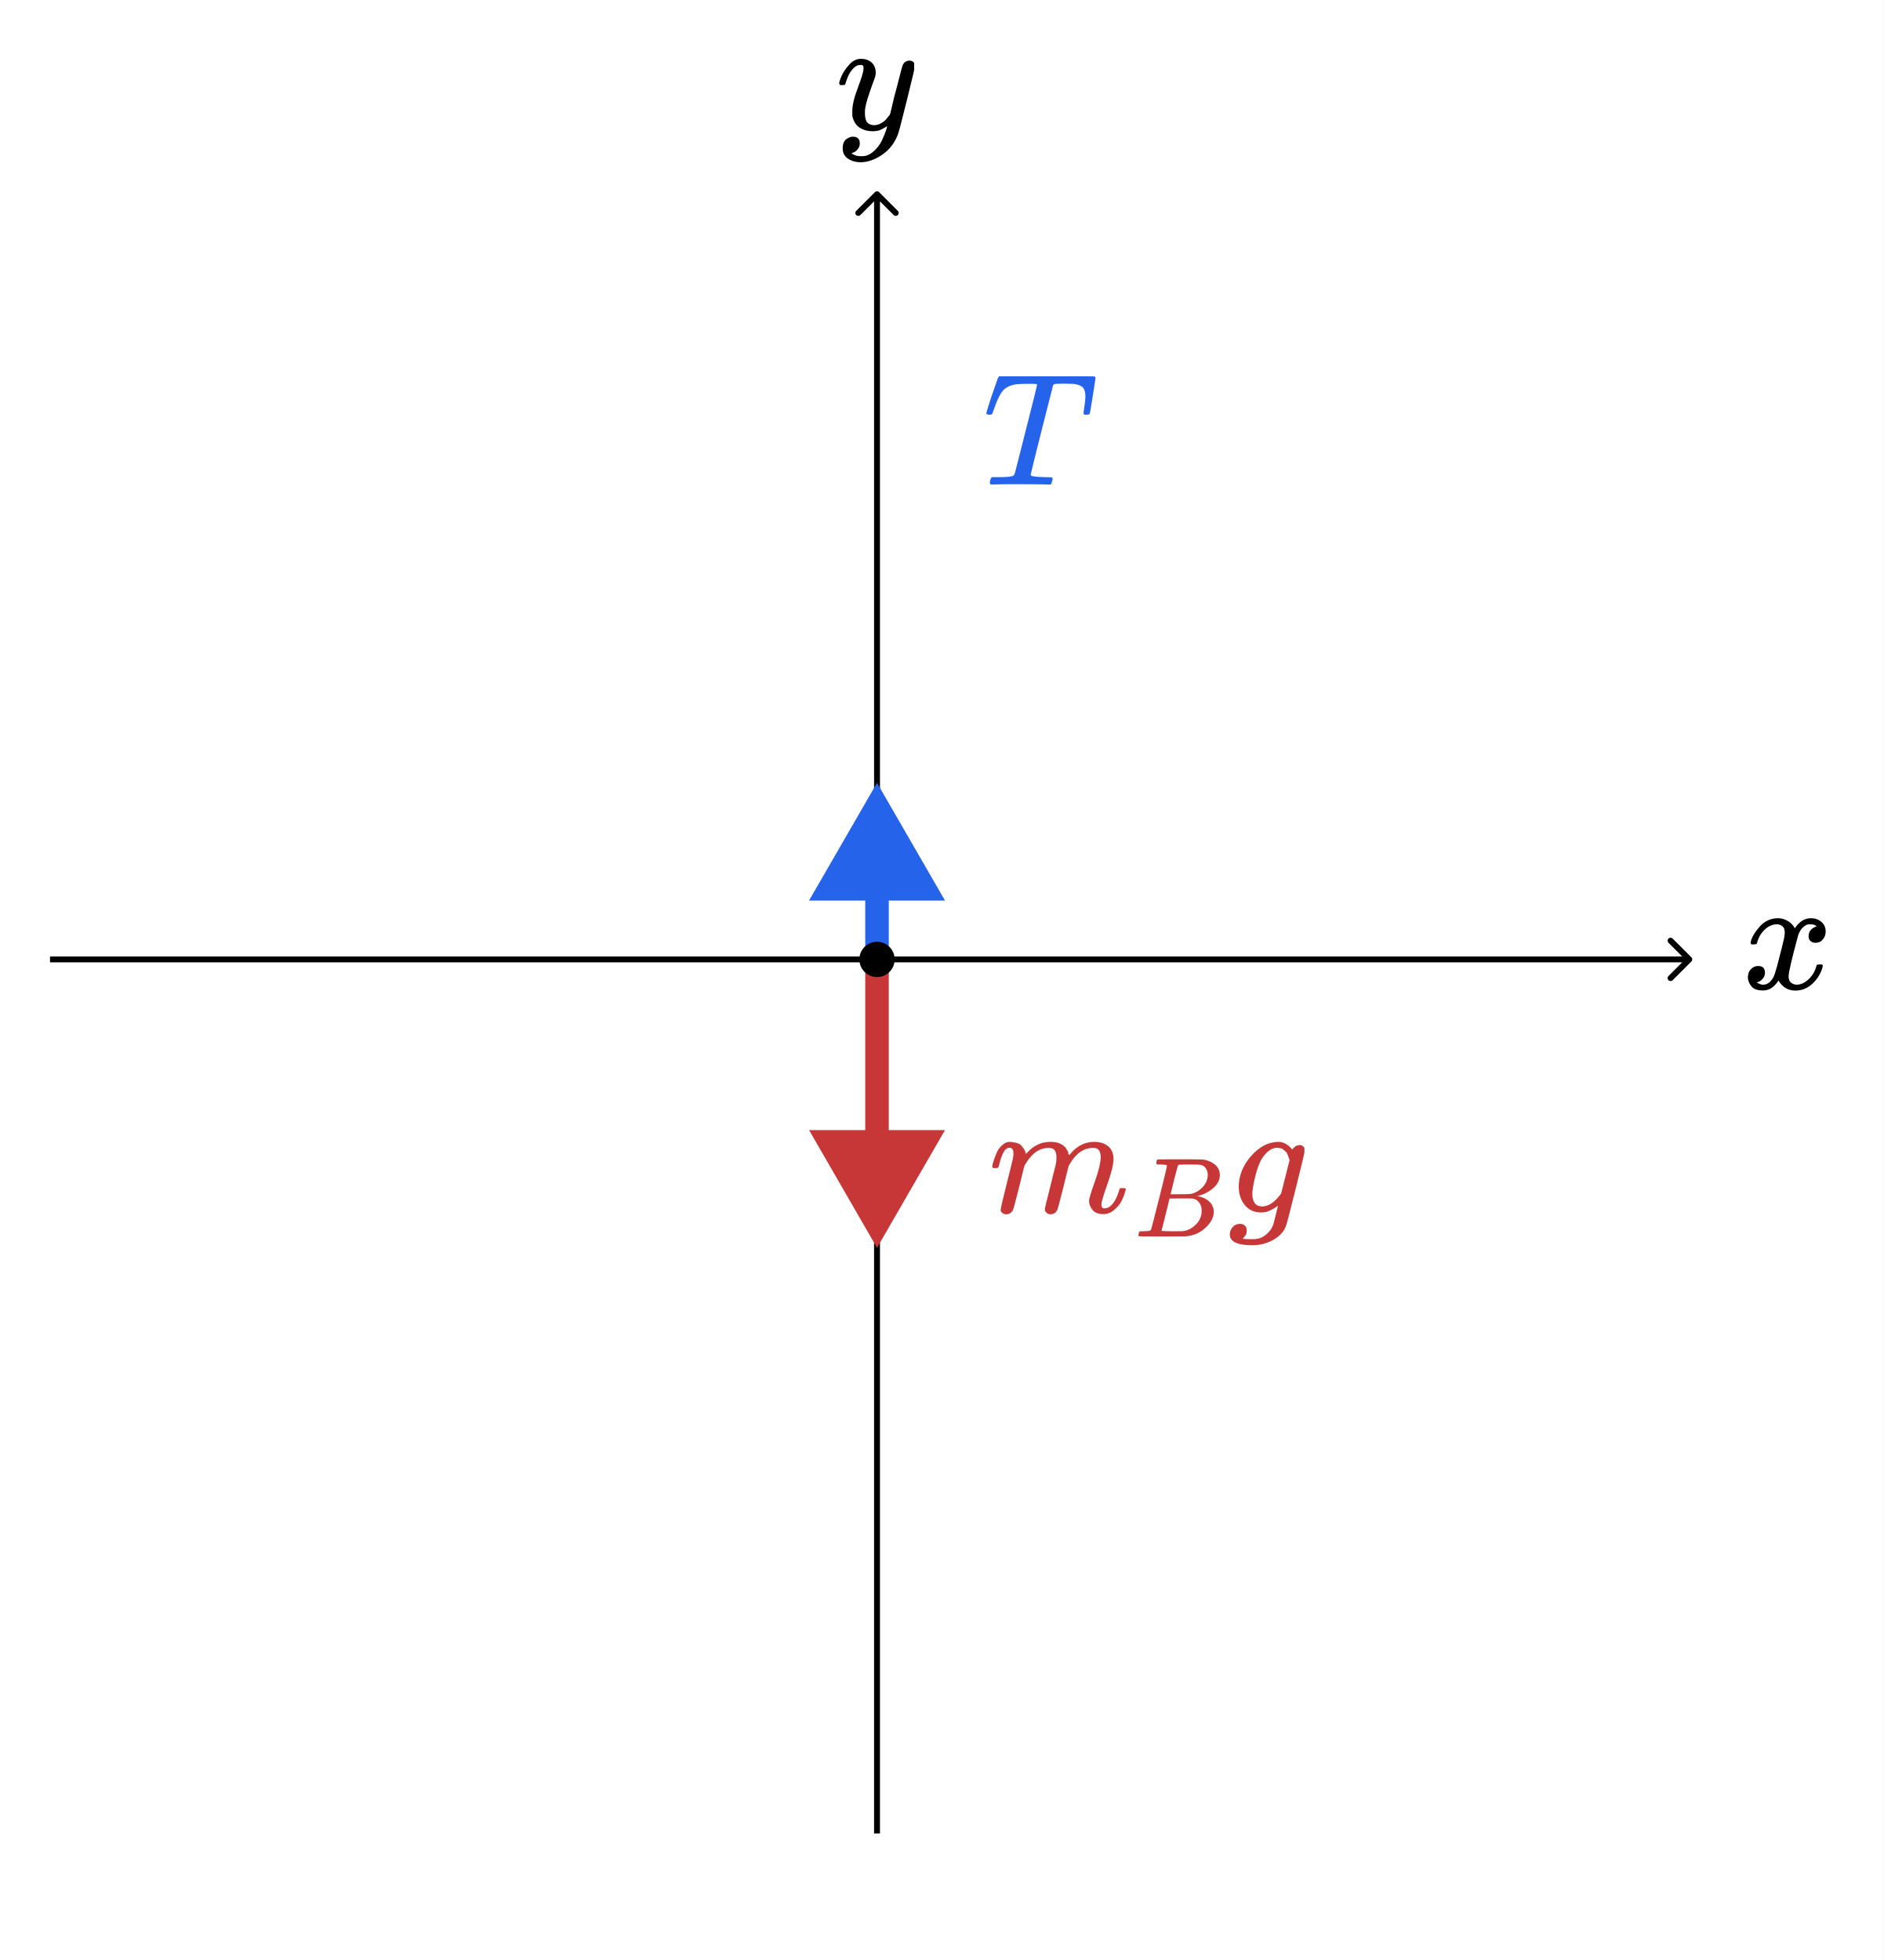
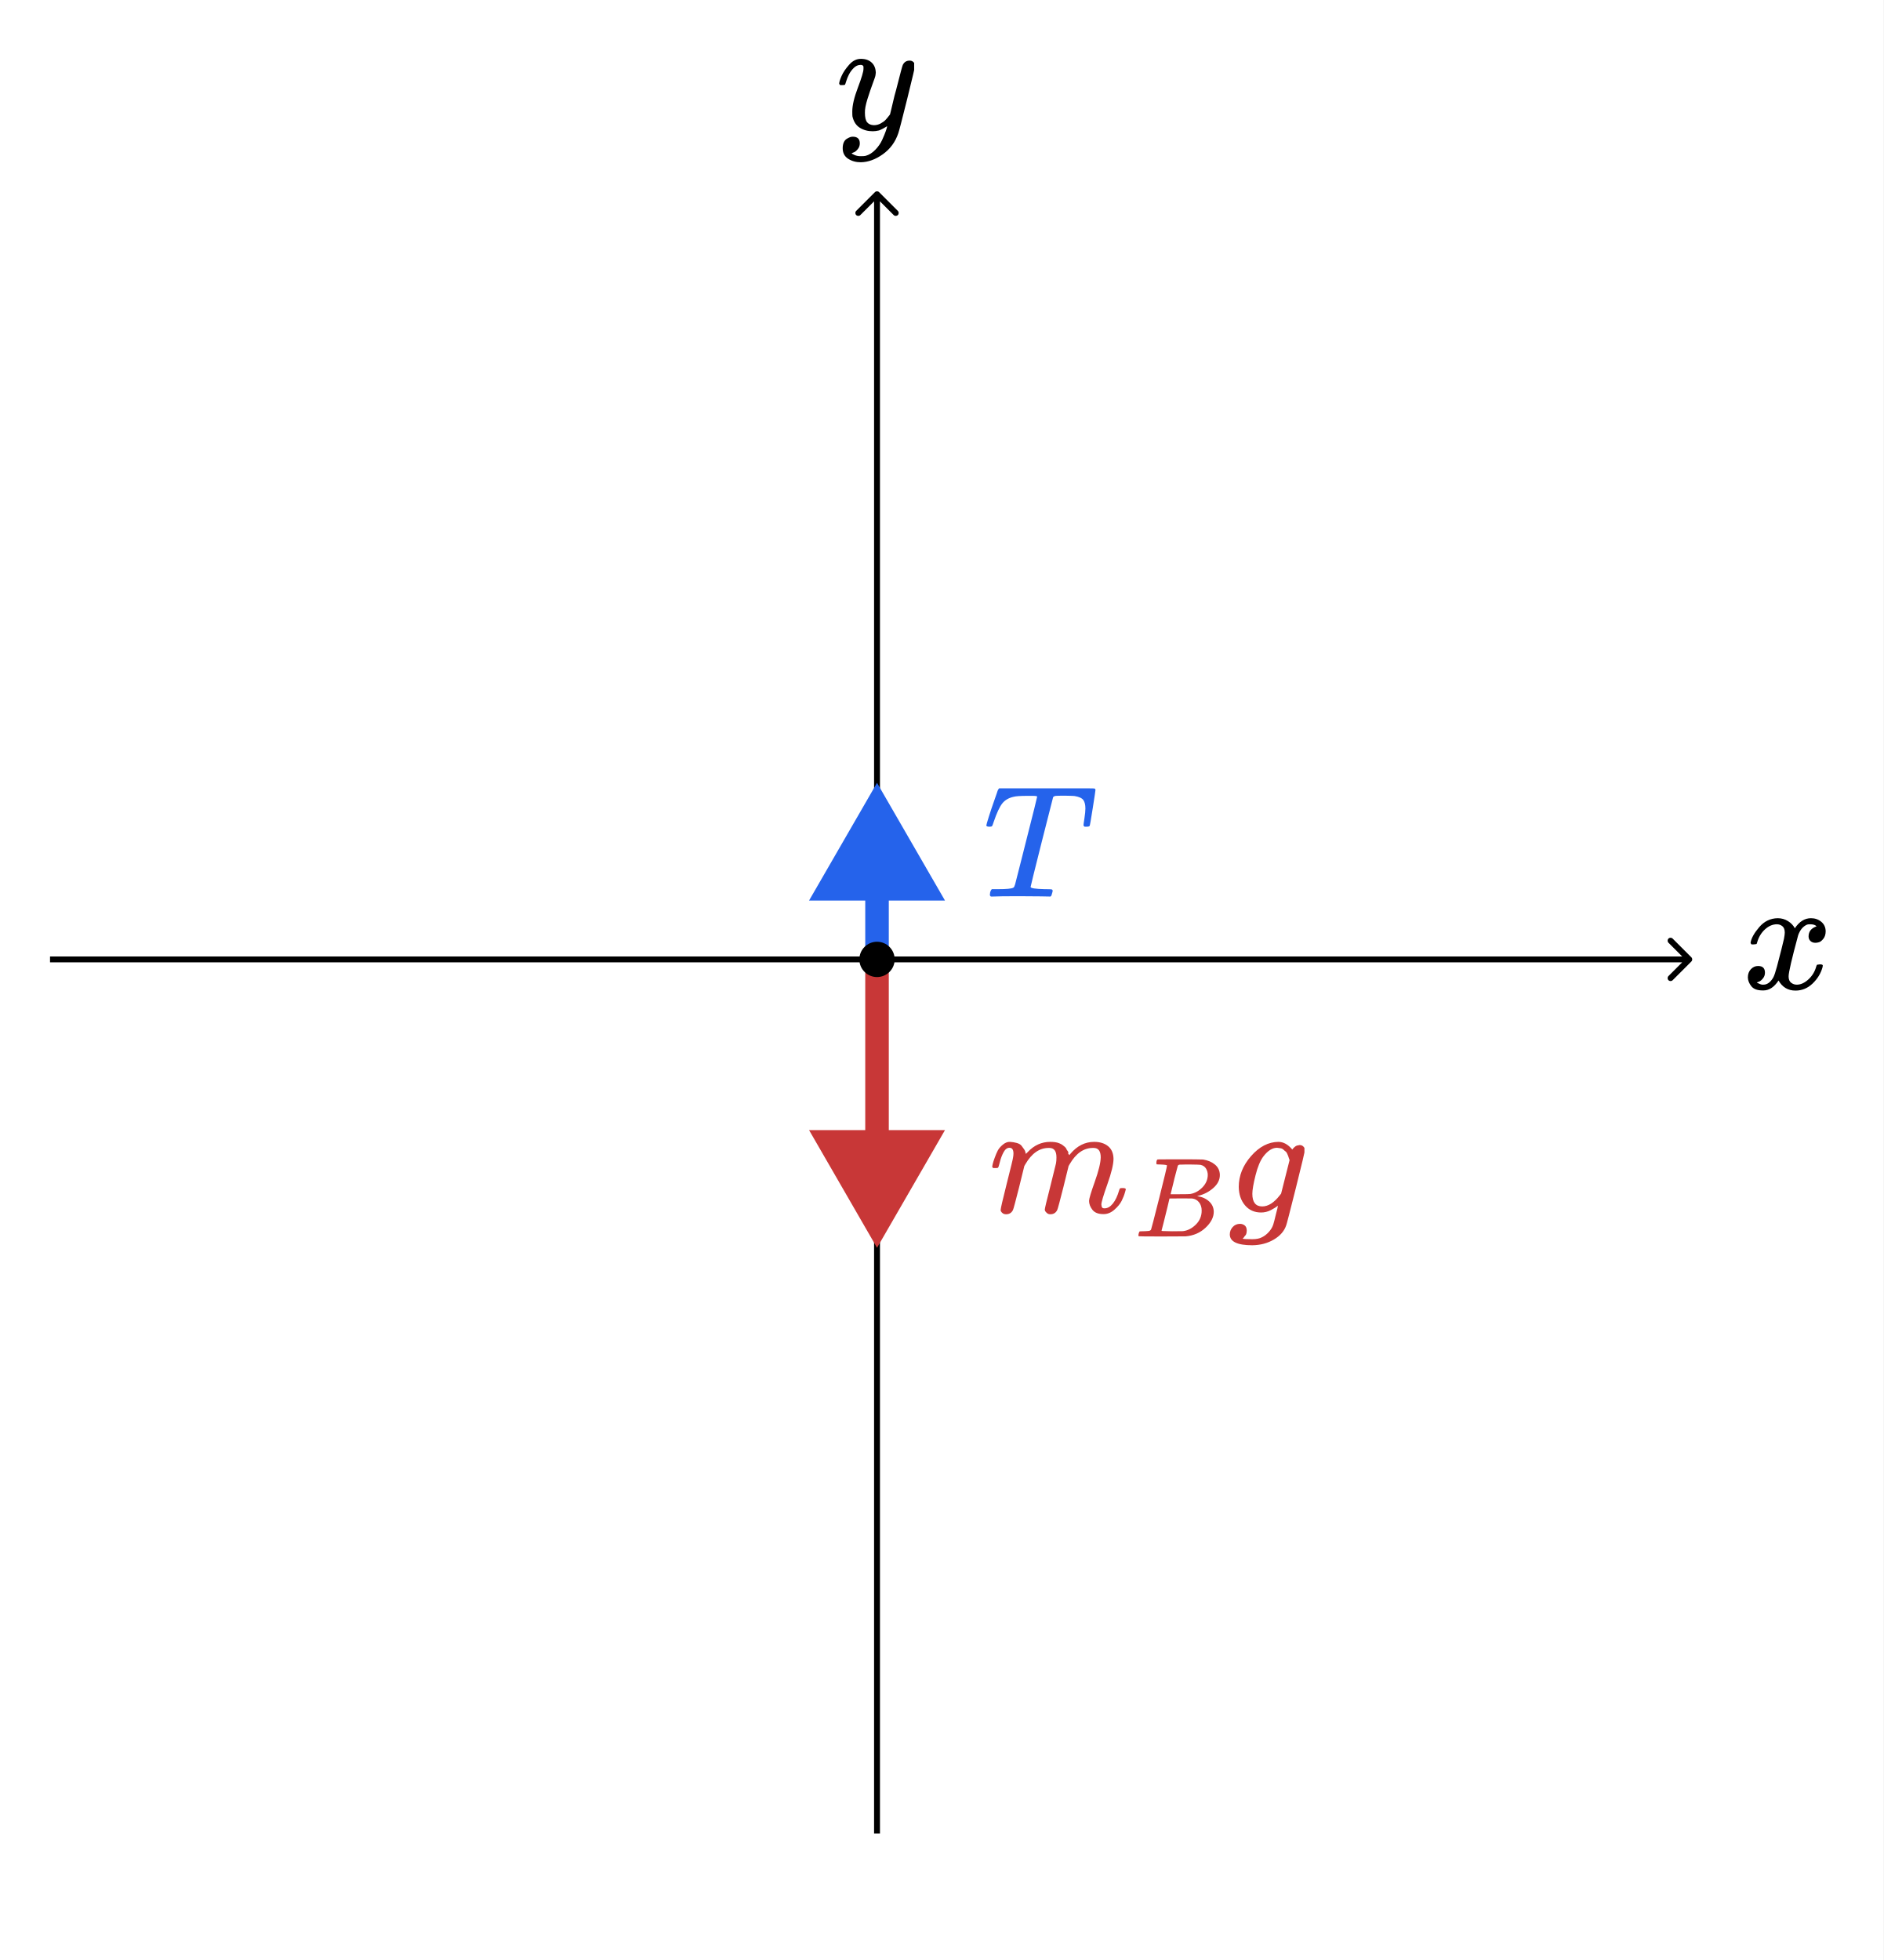
<svg xmlns="http://www.w3.org/2000/svg" width="320" height="333" viewBox="0 0 320 333" fill="none">
  <rect width="320" height="333" fill="white" />
  <path d="M9 162.5H8.5V163.5H9V163V162.5ZM287.354 163.354C287.549 163.158 287.549 162.842 287.354 162.646L284.172 159.464C283.976 159.269 283.66 159.269 283.464 159.464C283.269 159.66 283.269 159.976 283.464 160.172L286.293 163L283.464 165.828C283.269 166.024 283.269 166.34 283.464 166.536C283.66 166.731 283.976 166.731 284.172 166.536L287.354 163.354ZM9 163V163.5H287V163V162.5H9V163Z" fill="black" />
  <g clip-path="url(#clip0_2275_667)">
    <path d="M297.412 160.155C297.538 159.395 298.027 158.517 298.878 157.522C299.728 156.526 300.778 156.019 302.027 156.001C302.66 156.001 303.239 156.164 303.764 156.49C304.289 156.816 304.678 157.223 304.931 157.712C305.691 156.571 306.605 156.001 307.673 156.001C308.343 156.001 308.922 156.2 309.411 156.599C309.899 156.997 310.153 157.531 310.171 158.2C310.171 158.725 310.044 159.15 309.791 159.476C309.537 159.802 309.293 160.001 309.058 160.073C308.822 160.146 308.614 160.182 308.433 160.182C308.089 160.182 307.809 160.082 307.592 159.883C307.375 159.684 307.266 159.422 307.266 159.096C307.266 158.264 307.718 157.693 308.623 157.386C308.424 157.151 308.062 157.033 307.537 157.033C307.302 157.033 307.13 157.051 307.022 157.087C306.334 157.377 305.827 157.974 305.501 158.879C304.416 162.879 303.873 165.213 303.873 165.883C303.873 166.389 304.017 166.751 304.307 166.969C304.597 167.186 304.913 167.294 305.257 167.294C305.927 167.294 306.587 166.996 307.239 166.399C307.89 165.801 308.334 165.068 308.569 164.2C308.623 164.019 308.678 163.919 308.732 163.901C308.786 163.883 308.931 163.865 309.166 163.847H309.275C309.546 163.847 309.682 163.919 309.682 164.064C309.682 164.082 309.664 164.182 309.628 164.363C309.338 165.394 308.777 166.308 307.945 167.104C307.112 167.901 306.144 168.299 305.04 168.299C303.773 168.299 302.814 167.729 302.162 166.589C301.42 167.711 300.57 168.272 299.611 168.272H299.448C298.561 168.272 297.927 168.036 297.547 167.566C297.167 167.095 296.968 166.598 296.95 166.073C296.95 165.494 297.122 165.023 297.466 164.661C297.81 164.299 298.217 164.118 298.688 164.118C299.466 164.118 299.855 164.498 299.855 165.258C299.855 165.62 299.746 165.937 299.529 166.209C299.312 166.48 299.104 166.661 298.905 166.751C298.706 166.842 298.588 166.887 298.552 166.887L298.47 166.914C298.47 166.932 298.525 166.969 298.633 167.023C298.742 167.077 298.887 167.141 299.068 167.213C299.249 167.285 299.421 167.312 299.583 167.294C300.235 167.294 300.796 166.887 301.267 166.073C301.429 165.783 301.638 165.168 301.891 164.227C302.144 163.286 302.398 162.308 302.651 161.295C302.904 160.281 303.049 159.684 303.085 159.503C303.176 159.015 303.221 158.662 303.221 158.445C303.221 157.938 303.085 157.576 302.814 157.359C302.542 157.141 302.235 157.033 301.891 157.033C301.167 157.033 300.488 157.322 299.855 157.902C299.221 158.481 298.778 159.223 298.525 160.128C298.489 160.291 298.443 160.381 298.389 160.399C298.335 160.417 298.19 160.435 297.955 160.453H297.575C297.466 160.345 297.412 160.245 297.412 160.155Z" fill="black" />
  </g>
  <path d="M149.354 32.646C149.158 32.451 148.842 32.451 148.646 32.646L145.464 35.828C145.269 36.024 145.269 36.34 145.464 36.535C145.66 36.731 145.976 36.731 146.172 36.535L149 33.707L151.828 36.535C152.024 36.731 152.34 36.731 152.536 36.535C152.731 36.34 152.731 36.024 152.536 35.828L149.354 32.646ZM148.5 311L148.5 311.5L149.5 311.5L149.5 311L149 311L148.5 311ZM149 33L148.5 33L148.5 311L149 311L149.5 311L149.5 33L149 33Z" fill="black" />
  <g clip-path="url(#clip1_2275_667)">
    <path d="M142.572 14.209C142.572 13.955 142.708 13.521 142.979 12.905C143.251 12.29 143.685 11.647 144.282 10.978C144.88 10.308 145.55 9.982 146.292 10C147.034 10 147.631 10.208 148.084 10.625C148.536 11.041 148.772 11.62 148.79 12.362C148.754 12.706 148.726 12.896 148.708 12.933C148.708 12.987 148.564 13.403 148.274 14.182C147.984 14.96 147.686 15.838 147.378 16.816C147.07 17.793 146.925 18.571 146.943 19.151C146.943 19.929 147.07 20.472 147.324 20.78C147.577 21.088 147.957 21.25 148.464 21.269C148.88 21.269 149.27 21.169 149.632 20.97C149.994 20.771 150.274 20.563 150.473 20.345C150.672 20.128 150.917 19.829 151.206 19.449C151.206 19.431 151.252 19.25 151.342 18.906C151.433 18.562 151.559 18.028 151.722 17.304C151.885 16.58 152.057 15.91 152.238 15.295C152.926 12.58 153.306 11.159 153.379 11.032C153.614 10.543 154.003 10.299 154.546 10.299C154.782 10.299 154.972 10.362 155.116 10.489C155.261 10.616 155.361 10.724 155.415 10.815C155.469 10.905 155.488 10.987 155.469 11.059C155.469 11.294 155.026 13.195 154.139 16.761C153.252 20.327 152.745 22.282 152.618 22.626C152.112 24.129 151.234 25.323 149.985 26.21C148.736 27.098 147.486 27.55 146.237 27.568C145.423 27.568 144.708 27.369 144.092 26.971C143.477 26.573 143.169 25.975 143.169 25.179C143.169 24.78 143.233 24.445 143.359 24.174C143.486 23.902 143.658 23.703 143.875 23.577C144.092 23.45 144.273 23.359 144.418 23.305C144.563 23.251 144.717 23.224 144.88 23.224C145.676 23.224 146.075 23.604 146.075 24.364C146.075 24.726 145.966 25.043 145.749 25.314C145.531 25.586 145.323 25.767 145.124 25.858C144.925 25.948 144.807 25.993 144.771 25.993L144.69 26.02C144.726 26.111 144.898 26.22 145.206 26.346C145.513 26.473 145.821 26.536 146.129 26.536H146.346C146.654 26.536 146.889 26.518 147.052 26.482C147.649 26.319 148.202 25.975 148.708 25.45C149.215 24.925 149.604 24.364 149.876 23.767C150.147 23.169 150.356 22.663 150.5 22.246C150.645 21.83 150.718 21.558 150.718 21.431L150.555 21.54C150.446 21.613 150.274 21.712 150.039 21.839C149.804 21.965 149.568 22.074 149.333 22.165C148.971 22.255 148.618 22.3 148.274 22.3C147.441 22.3 146.708 22.101 146.075 21.703C145.441 21.305 145.025 20.662 144.825 19.775C144.807 19.648 144.798 19.368 144.798 18.933C144.798 17.902 145.115 16.553 145.749 14.888C146.382 13.222 146.699 12.163 146.699 11.711C146.699 11.693 146.699 11.675 146.699 11.656C146.699 11.493 146.699 11.385 146.699 11.331C146.699 11.276 146.663 11.213 146.59 11.14C146.518 11.068 146.418 11.032 146.292 11.032H146.183C145.767 11.032 145.387 11.204 145.043 11.548C144.699 11.892 144.427 12.263 144.228 12.661C144.029 13.059 143.875 13.44 143.767 13.802C143.658 14.164 143.585 14.363 143.549 14.399C143.513 14.435 143.368 14.453 143.115 14.453H142.735C142.626 14.345 142.572 14.263 142.572 14.209Z" fill="black" />
  </g>
  <path d="M147 163C147 164.105 147.895 165 149 165C150.105 165 151 164.105 151 163H149H147ZM149 133L137.453 153H160.547L149 133ZM149 163H151V151H149H147V163H149Z" fill="#2563EB" />
  <g clip-path="url(#clip2_2275_667)">
-     <path d="M168.089 70.454C167.745 70.454 167.573 70.381 167.573 70.237C167.573 70.146 167.718 69.639 168.008 68.717C168.297 67.794 168.605 66.88 168.93 65.975L169.392 64.645C169.482 64.319 169.6 64.084 169.745 63.939H182.448H184.891C185.47 63.939 185.814 63.948 185.923 63.966C186.031 63.984 186.095 64.066 186.113 64.211C186.113 64.319 185.959 65.351 185.651 67.305C185.344 69.259 185.172 70.246 185.136 70.264C185.136 70.391 184.964 70.454 184.62 70.454C184.457 70.454 184.349 70.454 184.294 70.454C184.24 70.454 184.186 70.409 184.131 70.318L184.077 70.237C184.077 70.128 184.131 69.721 184.24 69.015C184.349 68.309 184.403 67.757 184.403 67.359C184.403 66.726 184.285 66.246 184.05 65.921C183.815 65.595 183.317 65.369 182.557 65.242C182.466 65.224 181.942 65.206 180.983 65.188C180.15 65.188 179.625 65.197 179.408 65.215C179.191 65.233 179.028 65.305 178.92 65.432C178.902 65.45 178.259 67.975 176.992 73.005C175.726 78.036 175.092 80.597 175.092 80.687C175.092 80.904 175.888 81.031 177.481 81.067C178.06 81.067 178.431 81.076 178.594 81.094C178.757 81.112 178.838 81.194 178.838 81.339C178.838 81.429 178.811 81.556 178.757 81.719C178.684 82.044 178.603 82.234 178.512 82.289L178.458 82.316C178.404 82.316 178.341 82.316 178.268 82.316C178.178 82.316 177.707 82.307 176.857 82.289C176.006 82.271 174.785 82.262 173.192 82.262C170.858 82.262 169.374 82.28 168.74 82.316H168.333C168.225 82.207 168.17 82.126 168.17 82.072C168.17 82.017 168.189 81.855 168.225 81.583C168.297 81.348 168.388 81.176 168.496 81.067H169.256H169.555C171.002 81.067 171.862 80.986 172.134 80.823C172.152 80.805 172.17 80.796 172.188 80.796C172.278 80.742 172.369 80.561 172.459 80.253C172.55 79.945 172.912 78.525 173.545 75.991C173.853 74.761 174.106 73.756 174.305 72.978C175.572 68.002 176.205 65.459 176.205 65.351C176.205 65.26 175.943 65.215 175.418 65.215H174.577C173.364 65.215 172.568 65.269 172.188 65.378C171.373 65.559 170.74 65.93 170.288 66.491C169.835 67.052 169.347 68.101 168.822 69.639C168.695 70.038 168.605 70.273 168.55 70.345C168.496 70.418 168.369 70.454 168.17 70.454H168.089Z" fill="#2563EB" />
+     <path d="M168.089 140.454C167.745 140.454 167.573 140.381 167.573 140.237C167.573 140.146 167.718 139.639 168.008 138.717C168.297 137.794 168.605 136.88 168.93 135.975L169.392 134.645C169.482 134.319 169.6 134.084 169.745 133.939H182.448H184.891C185.47 133.939 185.814 133.948 185.923 133.966C186.031 133.984 186.095 134.066 186.113 134.211C186.113 134.319 185.959 135.351 185.651 137.305C185.344 139.259 185.172 140.246 185.136 140.264C185.136 140.39 184.964 140.454 184.62 140.454C184.457 140.454 184.349 140.454 184.294 140.454C184.24 140.454 184.186 140.409 184.131 140.318L184.077 140.237C184.077 140.128 184.131 139.721 184.24 139.015C184.349 138.309 184.403 137.757 184.403 137.359C184.403 136.726 184.285 136.246 184.05 135.921C183.815 135.595 183.317 135.369 182.557 135.242C182.466 135.224 181.942 135.206 180.983 135.188C180.15 135.188 179.625 135.197 179.408 135.215C179.191 135.233 179.028 135.305 178.92 135.432C178.902 135.45 178.259 137.975 176.992 143.005C175.726 148.036 175.092 150.597 175.092 150.687C175.092 150.904 175.888 151.031 177.481 151.067C178.06 151.067 178.431 151.076 178.594 151.094C178.757 151.113 178.838 151.194 178.838 151.339C178.838 151.429 178.811 151.556 178.757 151.719C178.684 152.044 178.603 152.234 178.512 152.289L178.458 152.316C178.404 152.316 178.341 152.316 178.268 152.316C178.178 152.316 177.707 152.307 176.857 152.289C176.006 152.271 174.785 152.262 173.192 152.262C170.858 152.262 169.374 152.28 168.74 152.316H168.333C168.225 152.207 168.17 152.126 168.17 152.072C168.17 152.017 168.189 151.854 168.225 151.583C168.297 151.348 168.388 151.176 168.496 151.067H169.256H169.555C171.002 151.067 171.862 150.986 172.134 150.823C172.152 150.805 172.17 150.796 172.188 150.796C172.278 150.742 172.369 150.561 172.459 150.253C172.55 149.945 172.912 148.525 173.545 145.991C173.853 144.761 174.106 143.756 174.305 142.978C175.572 138.002 176.205 135.459 176.205 135.351C176.205 135.26 175.943 135.215 175.418 135.215H174.577C173.364 135.215 172.568 135.269 172.188 135.378C171.373 135.559 170.74 135.93 170.288 136.491C169.835 137.052 169.347 138.101 168.822 139.639C168.695 140.038 168.605 140.273 168.55 140.345C168.496 140.418 168.369 140.454 168.17 140.454H168.089Z" fill="#2563EB" />
  </g>
  <path d="M149 212L160.547 192L137.453 192L149 212ZM149 163L147 163L147 194L149 194L151 194L151 163L149 163Z" fill="#C83737" />
  <g clip-path="url(#clip3_2275_667)">
    <path d="M168.57 198.209C168.588 198.1 168.615 197.955 168.652 197.774C168.688 197.593 168.796 197.249 168.977 196.742C169.158 196.236 169.339 195.81 169.52 195.466C169.702 195.122 169.991 194.788 170.389 194.462C170.788 194.136 171.186 193.982 171.584 194C171.982 194.018 172.371 194.082 172.752 194.19C173.132 194.299 173.403 194.462 173.566 194.679C173.729 194.896 173.874 195.095 174 195.276C174.127 195.457 174.2 195.629 174.218 195.792L174.272 195.982C174.272 196.018 174.281 196.037 174.299 196.037L174.598 195.738C175.684 194.579 176.96 194 178.426 194C178.734 194 179.014 194.018 179.268 194.054C179.521 194.091 179.757 194.154 179.974 194.245C180.191 194.335 180.363 194.426 180.49 194.516C180.616 194.607 180.752 194.715 180.897 194.842C181.042 194.969 181.132 195.086 181.168 195.195C181.205 195.303 181.277 195.421 181.386 195.548C181.494 195.675 181.53 195.783 181.494 195.874C181.458 195.964 181.485 196.046 181.576 196.118C181.666 196.19 181.684 196.254 181.63 196.308L181.847 196.037C182.988 194.679 184.336 194 185.893 194C186.87 194 187.658 194.245 188.255 194.733C188.852 195.222 189.16 195.937 189.178 196.878C189.178 197.801 188.834 199.231 188.146 201.168C187.459 203.105 187.115 204.263 187.115 204.644C187.133 204.897 187.178 205.069 187.25 205.159C187.323 205.25 187.459 205.295 187.658 205.295C188.164 205.295 188.635 205.024 189.07 204.481C189.504 203.938 189.857 203.195 190.128 202.254C190.183 202.055 190.237 201.937 190.291 201.901C190.346 201.865 190.49 201.847 190.726 201.847C191.088 201.847 191.269 201.919 191.269 202.064C191.269 202.082 191.233 202.218 191.16 202.471C191.015 202.996 190.816 203.512 190.563 204.019C190.309 204.526 189.893 205.033 189.314 205.54C188.735 206.046 188.11 206.291 187.44 206.273C186.59 206.273 185.974 206.028 185.594 205.54C185.214 205.051 185.024 204.544 185.024 204.019C185.024 203.675 185.35 202.589 186.001 200.761C186.653 198.933 186.988 197.557 187.006 196.634C187.006 195.566 186.608 195.032 185.811 195.032H185.676C184.119 195.032 182.807 195.946 181.739 197.774L181.549 198.1L180.653 201.738C180.055 204.11 179.711 205.386 179.621 205.567C179.386 206.055 178.996 206.3 178.453 206.3C178.218 206.3 178.028 206.236 177.883 206.11C177.738 205.983 177.639 205.874 177.584 205.784C177.53 205.693 177.503 205.603 177.503 205.512C177.503 205.313 177.811 204.019 178.426 201.63L179.404 197.666C179.458 197.394 179.485 197.05 179.485 196.634C179.485 195.566 179.087 195.032 178.29 195.032H178.155C176.598 195.032 175.286 195.946 174.218 197.774L174.028 198.1L173.132 201.738C172.534 204.11 172.19 205.386 172.1 205.567C171.865 206.055 171.475 206.3 170.932 206.3C170.697 206.3 170.507 206.246 170.362 206.137C170.217 206.028 170.118 205.92 170.064 205.811C170.009 205.702 169.991 205.612 170.009 205.54C170.009 205.304 170.353 203.82 171.041 201.087C171.747 198.299 172.1 196.842 172.1 196.715C172.154 196.444 172.181 196.199 172.181 195.982C172.181 195.331 171.955 195.005 171.503 195.005C171.104 195.005 170.769 195.258 170.498 195.765C170.226 196.272 170.018 196.824 169.873 197.421C169.729 198.019 169.62 198.344 169.548 198.399C169.511 198.435 169.367 198.453 169.113 198.453H168.733C168.624 198.344 168.57 198.263 168.57 198.209Z" fill="#C83737" />
    <path d="M197.169 197.846C196.824 197.846 196.619 197.84 196.555 197.827C196.491 197.814 196.459 197.744 196.459 197.616C196.459 197.27 196.529 197.059 196.67 196.982C196.683 196.969 197.515 196.963 199.166 196.963C202.48 196.963 204.227 196.976 204.406 197.001C205.212 197.129 205.884 197.417 206.422 197.865C206.959 198.313 207.234 198.902 207.247 199.631C207.247 200.45 206.876 201.186 206.134 201.839C205.392 202.492 204.541 202.933 203.581 203.163L203.389 203.221C204.208 203.336 204.88 203.63 205.404 204.104C205.929 204.577 206.198 205.166 206.211 205.87C206.211 206.804 205.75 207.706 204.829 208.577C203.907 209.447 202.775 209.94 201.431 210.055C201.341 210.068 199.991 210.074 197.38 210.074C194.821 210.074 193.522 210.061 193.484 210.036C193.432 209.997 193.407 209.946 193.407 209.882C193.407 209.792 193.42 209.703 193.445 209.613C193.509 209.37 193.573 209.236 193.637 209.21C193.688 209.197 193.784 209.191 193.925 209.191H194.04C194.386 209.191 194.77 209.172 195.192 209.133C195.371 209.095 195.493 209.018 195.557 208.903C195.595 208.852 196.056 207.073 196.939 203.567C197.822 200.06 198.263 198.211 198.263 198.019C198.263 197.929 197.899 197.872 197.169 197.846ZM205.193 199.631C205.193 199.247 205.097 198.889 204.905 198.556C204.713 198.224 204.4 198.006 203.965 197.904C203.875 197.878 203.286 197.859 202.199 197.846C201.943 197.846 201.674 197.846 201.392 197.846C201.111 197.846 200.887 197.852 200.721 197.865H200.471C200.279 197.878 200.157 197.942 200.106 198.057C200.081 198.108 199.876 198.876 199.492 200.361C199.492 200.399 199.486 200.438 199.473 200.476L198.878 202.895H200.433C201.469 202.895 202.064 202.882 202.218 202.856C202.986 202.728 203.67 202.357 204.272 201.743C204.873 201.129 205.18 200.425 205.193 199.631ZM204.157 205.678C204.157 205.115 204.009 204.648 203.715 204.277C203.421 203.906 203.037 203.688 202.563 203.624C202.487 203.611 201.956 203.605 200.97 203.605C199.46 203.605 198.699 203.611 198.686 203.624C198.686 203.65 198.577 204.117 198.359 205.025C198.142 205.934 197.918 206.836 197.688 207.732L197.342 209.076C197.342 209.127 197.419 209.153 197.572 209.153C197.726 209.153 198.244 209.165 199.127 209.191C200.266 209.191 200.881 209.185 200.97 209.172C201.764 209.082 202.493 208.711 203.158 208.058C203.824 207.406 204.157 206.612 204.157 205.678Z" fill="#C83737" />
    <path d="M217.109 204.834C216.837 205.069 216.439 205.323 215.914 205.594C215.389 205.866 214.837 206.001 214.258 206.001C213.118 206.001 212.204 205.594 211.516 204.78C210.828 203.965 210.475 202.924 210.457 201.657C210.457 199.756 211.154 198.01 212.547 196.417C213.941 194.824 215.489 194.018 217.19 194C218.041 194 218.828 194.435 219.553 195.304L219.634 195.195C219.67 195.141 219.715 195.086 219.77 195.032C219.824 194.978 219.905 194.905 220.014 194.815C220.123 194.724 220.24 194.661 220.367 194.625C220.494 194.589 220.639 194.562 220.801 194.543C221.055 194.543 221.263 194.625 221.426 194.788C221.589 194.951 221.679 195.123 221.697 195.304C221.697 195.575 221.182 197.765 220.15 201.874C219.118 205.983 218.575 208.083 218.521 208.173C218.195 209.151 217.498 209.956 216.43 210.59C215.362 211.223 214.14 211.549 212.765 211.567C210.212 211.567 208.936 210.952 208.936 209.721C208.936 209.25 209.099 208.834 209.425 208.472C209.751 208.11 210.167 207.929 210.674 207.929C210.945 207.929 211.199 208.011 211.434 208.173C211.67 208.336 211.796 208.617 211.814 209.015C211.814 209.196 211.796 209.368 211.76 209.531C211.724 209.694 211.66 209.821 211.57 209.911C211.479 210.002 211.407 210.092 211.353 210.183C211.298 210.273 211.235 210.346 211.163 210.4L211.108 210.454H211.136C211.317 210.508 211.86 210.536 212.765 210.536C213.452 210.536 213.996 210.427 214.394 210.21C214.81 210.011 215.199 209.712 215.561 209.314C215.923 208.916 216.177 208.49 216.321 208.038C216.43 207.694 216.575 207.133 216.756 206.354C216.991 205.485 217.109 204.979 217.109 204.834ZM219.091 197.096L218.982 196.797C218.928 196.598 218.883 196.462 218.847 196.39C218.81 196.317 218.756 196.191 218.684 196.01C218.611 195.829 218.521 195.702 218.412 195.629C218.304 195.557 218.186 195.458 218.059 195.331C217.932 195.204 217.77 195.123 217.57 195.086C217.371 195.05 217.172 195.023 216.973 195.005C216.177 195.005 215.407 195.485 214.665 196.444C214.122 197.15 213.67 198.227 213.308 199.675C212.946 201.123 212.765 202.173 212.765 202.825C212.765 204.255 213.326 204.97 214.448 204.97C215.462 204.97 216.457 204.336 217.435 203.069L217.652 202.797L219.091 197.096Z" fill="#C83737" />
  </g>
  <circle cx="149" cy="163" r="3" fill="black" />
  <defs>
    <clipPath id="clip0_2275_667">
      <rect width="15.528" height="12.3" fill="white" transform="translate(296 156)" />
    </clipPath>
    <clipPath id="clip1_2275_667">
      <rect width="13.308" height="17.568" fill="white" transform="translate(142 10)" />
    </clipPath>
    <clipPath id="clip2_2275_667">
-       <rect width="20" height="20" fill="white" transform="translate(167 63)" />
+       <rect width="20" height="20" fill="white" transform="translate(167 133)" />
    </clipPath>
    <clipPath id="clip3_2275_667">
      <rect width="53.616" height="17.568" fill="white" transform="translate(168 194)" />
    </clipPath>
  </defs>
</svg>
